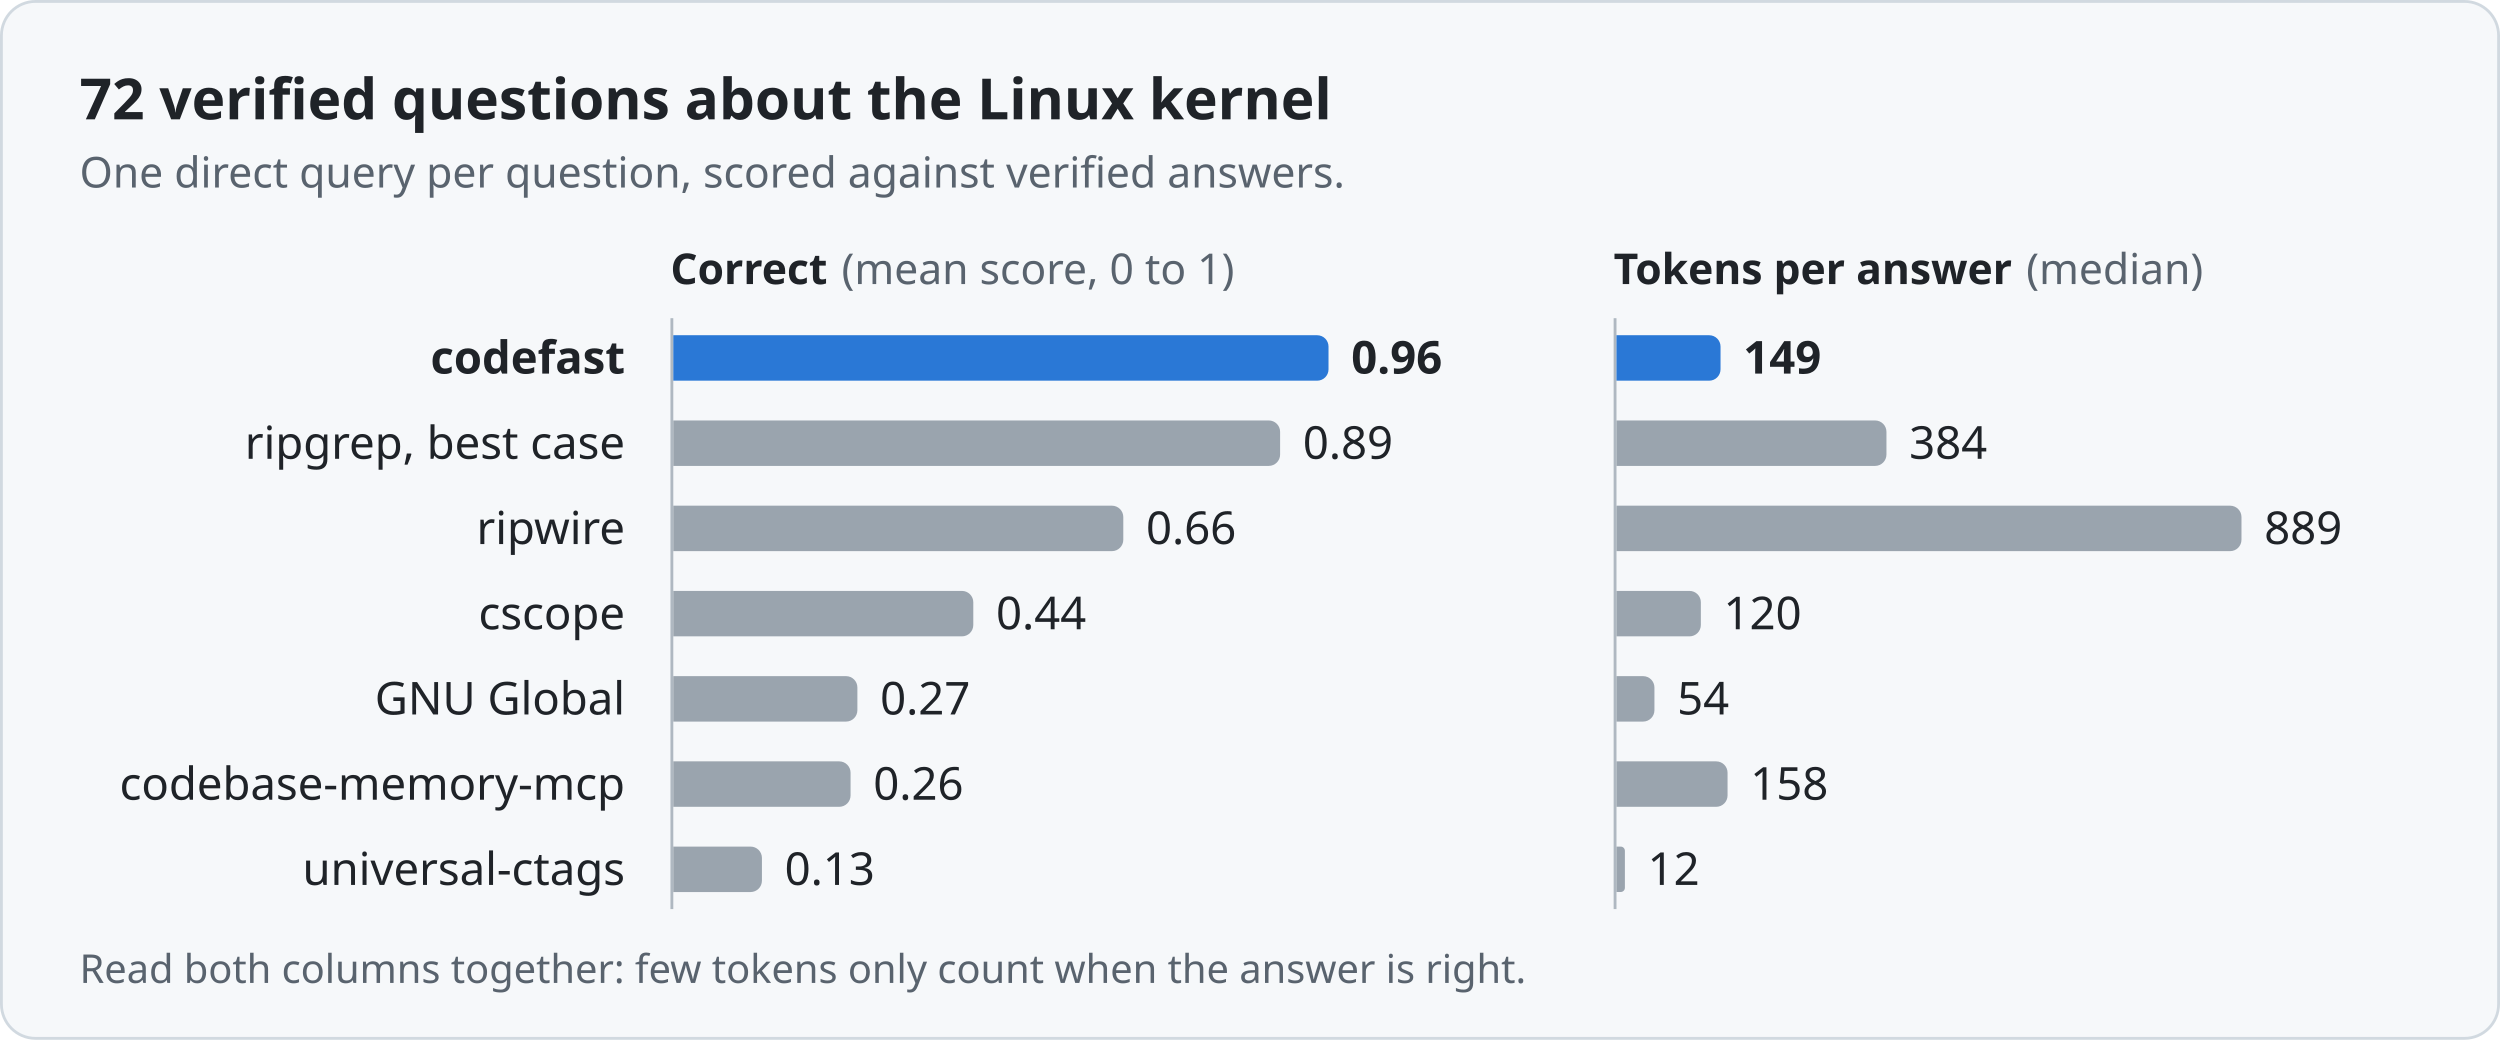
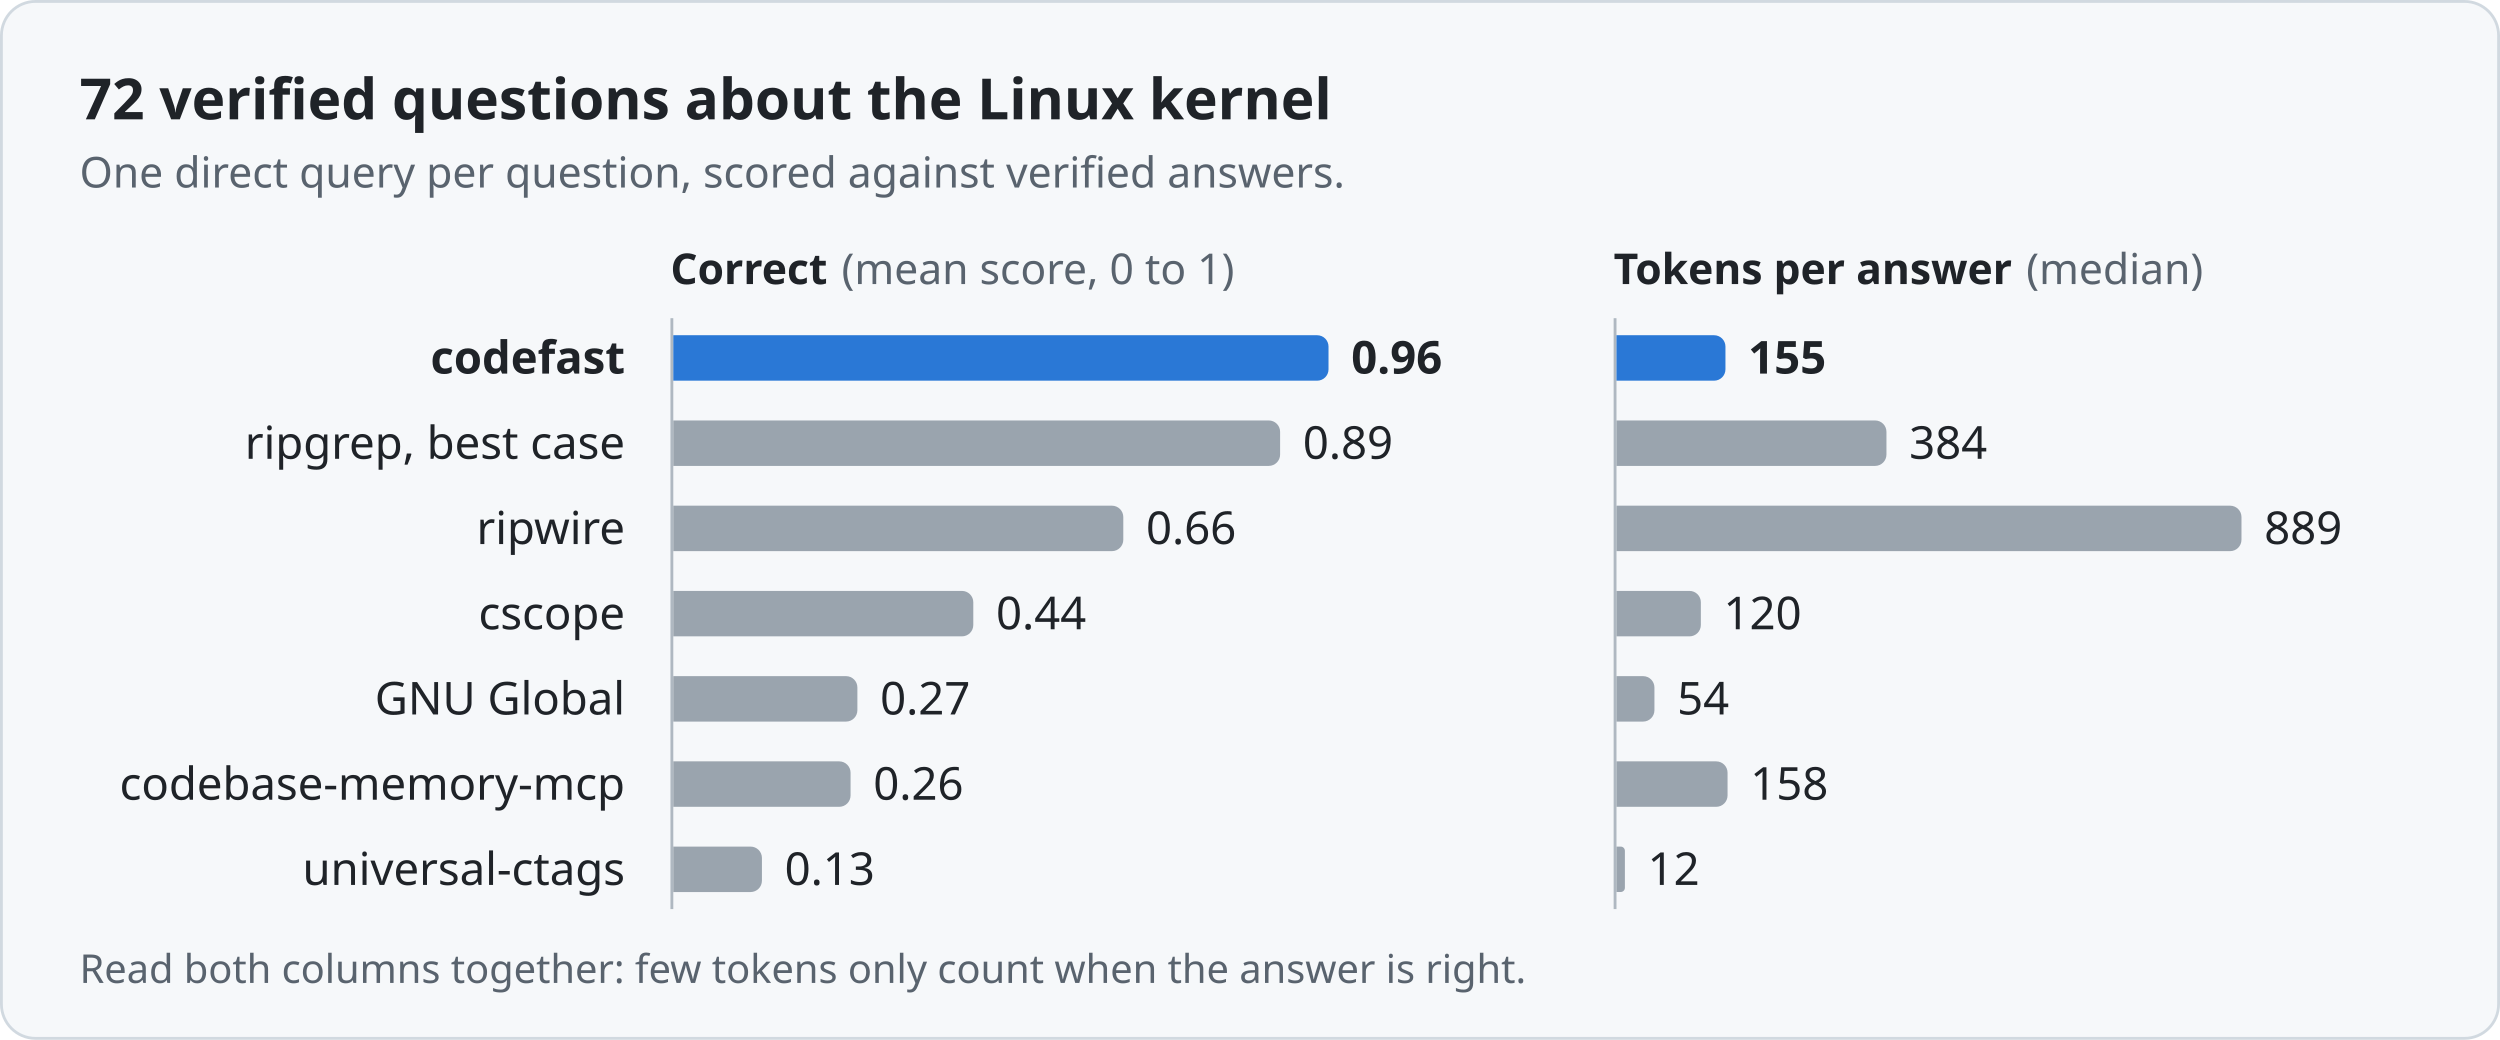
<svg xmlns="http://www.w3.org/2000/svg" width="880" height="366" viewBox="0 0 880 366" role="img" aria-labelledby="t d" font-family="-apple-system, BlinkMacSystemFont, 'Segoe UI', 'Noto Sans', Helvetica, Arial, sans-serif">
  <rect x="0.5" y="0.5" width="879" height="365" rx="12" fill="#f6f8fa" stroke="#d1d9e0" />
  <text x="28" y="42" font-size="20" font-weight="600" fill="#1f2328">72 verified questions about the Linux kernel</text>
  <text x="28" y="66" font-size="15" fill="#59636e">One direct query per question, scored against verified answers.</text>
  <text x="236" y="100" font-size="15" font-weight="600" fill="#1f2328">Correct<tspan dx="5" font-weight="400" fill="#59636e">(mean score, 0 to 1)</tspan>
  </text>
  <text x="568" y="100" font-size="15" font-weight="600" fill="#1f2328">Tokens per answer<tspan dx="5" font-weight="400" fill="#59636e">(median)</tspan>
  </text>
  <path d="M236.5 112V320M568.5 112V320" stroke="#afb8c1" />
  <text x="220" y="131.5" font-size="16" font-weight="600" fill="#1f2328" text-anchor="end">codefast</text>
  <path fill="#2a78d6" d="M237 118h226.64a4 4 0 0 1 4 4v8a4 4 0 0 1 -4 4h-226.64z" />
  <text x="475.64" y="131.5" font-size="16" font-weight="600" fill="#1f2328">0.96</text>
-   <path fill="#2a78d6" d="M569 118h32.63a4 4 0 0 1 4 4v8a4 4 0 0 1 -4 4h-32.63z" />
-   <text x="613.63" y="131.5" font-size="16" font-weight="600" fill="#1f2328">149</text>
+   <path fill="#2a78d6" d="M569 118h34.36a4 4 0 0 1 4 4v8a4 4 0 0 1 -4 4h-34.36z" />
+   <text x="615.36" y="131.5" font-size="16" font-weight="600" fill="#1f2328">155</text>
  <text x="220" y="161.5" font-size="16" fill="#1f2328" text-anchor="end">ripgrep, best case</text>
  <path fill="#9aa4ae" d="M237 148h209.6a4 4 0 0 1 4 4v8a4 4 0 0 1 -4 4h-209.6z" />
  <text x="458.6" y="161.5" font-size="16" fill="#1f2328">0.89</text>
  <path fill="#9aa4ae" d="M569 148h91.03a4 4 0 0 1 4 4v8a4 4 0 0 1 -4 4h-91.03z" />
  <text x="672.03" y="161.5" font-size="16" fill="#1f2328">384</text>
  <text x="220" y="191.5" font-size="16" fill="#1f2328" text-anchor="end">ripwire</text>
  <path fill="#9aa4ae" d="M237 178h154.4a4 4 0 0 1 4 4v8a4 4 0 0 1 -4 4h-154.4z" />
  <text x="403.4" y="191.5" font-size="16" fill="#1f2328">0.66</text>
  <path fill="#9aa4ae" d="M569 178h216a4 4 0 0 1 4 4v8a4 4 0 0 1 -4 4h-216z" />
  <text x="797" y="191.5" font-size="16" fill="#1f2328">889</text>
  <text x="220" y="221.5" font-size="16" fill="#1f2328" text-anchor="end">cscope</text>
  <path fill="#9aa4ae" d="M237 208h101.6a4 4 0 0 1 4 4v8a4 4 0 0 1 -4 4h-101.6z" />
  <text x="350.6" y="221.5" font-size="16" fill="#1f2328">0.44</text>
  <path fill="#9aa4ae" d="M569 208h25.7a4 4 0 0 1 4 4v8a4 4 0 0 1 -4 4h-25.7z" />
  <text x="606.7" y="221.5" font-size="16" fill="#1f2328">120</text>
  <text x="220" y="251.5" font-size="16" fill="#1f2328" text-anchor="end">GNU Global</text>
  <path fill="#9aa4ae" d="M237 238h60.8a4 4 0 0 1 4 4v8a4 4 0 0 1 -4 4h-60.8z" />
  <text x="309.8" y="251.5" font-size="16" fill="#1f2328">0.27</text>
  <path fill="#9aa4ae" d="M569 238h9.36a4 4 0 0 1 4 4v8a4 4 0 0 1 -4 4h-9.36z" />
  <text x="590.36" y="251.5" font-size="16" fill="#1f2328">54</text>
  <text x="220" y="281.5" font-size="16" fill="#1f2328" text-anchor="end">codebase-memory-mcp</text>
  <path fill="#9aa4ae" d="M237 268h58.4a4 4 0 0 1 4 4v8a4 4 0 0 1 -4 4h-58.4z" />
  <text x="307.4" y="281.5" font-size="16" fill="#1f2328">0.26</text>
  <path fill="#9aa4ae" d="M569 268h35.1a4 4 0 0 1 4 4v8a4 4 0 0 1 -4 4h-35.1z" />
  <text x="616.1" y="281.5" font-size="16" fill="#1f2328">158</text>
  <text x="220" y="311.5" font-size="16" fill="#1f2328" text-anchor="end">universal-ctags</text>
  <path fill="#9aa4ae" d="M237 298h27.2a4 4 0 0 1 4 4v8a4 4 0 0 1 -4 4h-27.2z" />
  <text x="276.2" y="311.5" font-size="16" fill="#1f2328">0.13</text>
  <path fill="#9aa4ae" d="M569 298h1.48a1.48 1.48 0 0 1 1.48 1.48v13.03a1.48 1.48 0 0 1 -1.48 1.48h-1.48z" />
  <text x="579.97" y="311.5" font-size="16" fill="#1f2328">12</text>
  <text x="28" y="346" font-size="14" fill="#59636e">Read both columns together: few tokens only count when the answer is right.</text>
</svg>
